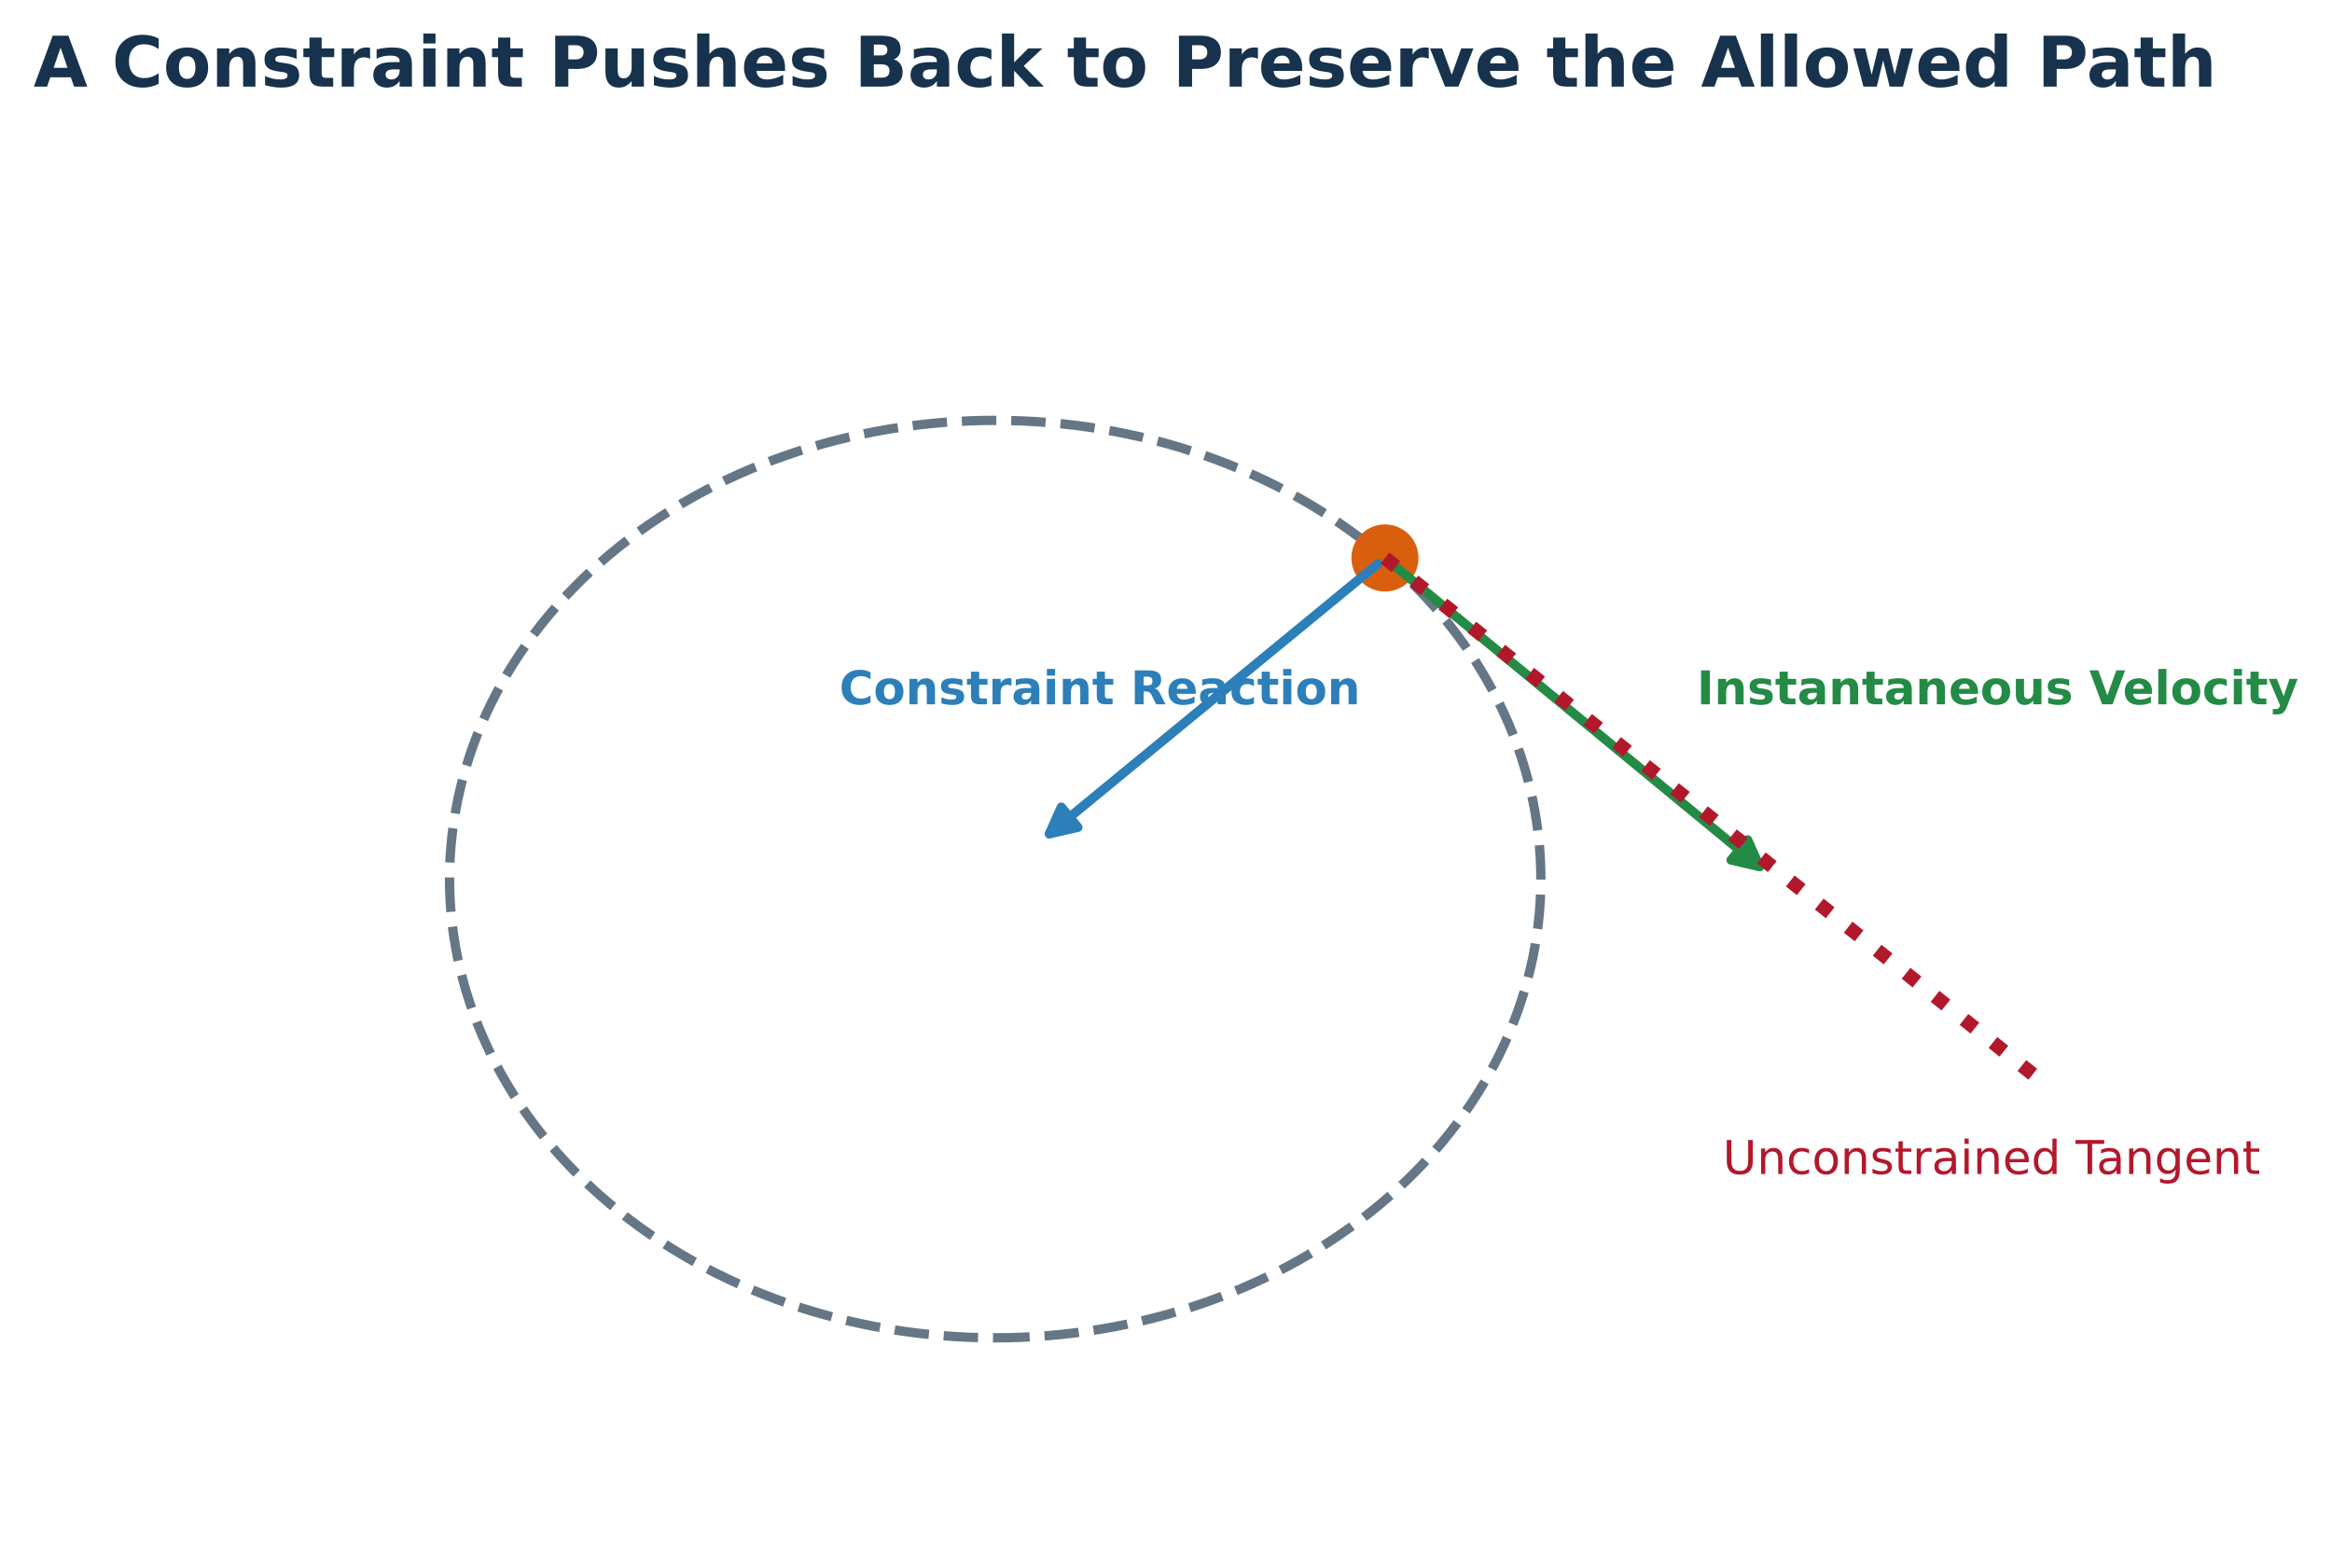
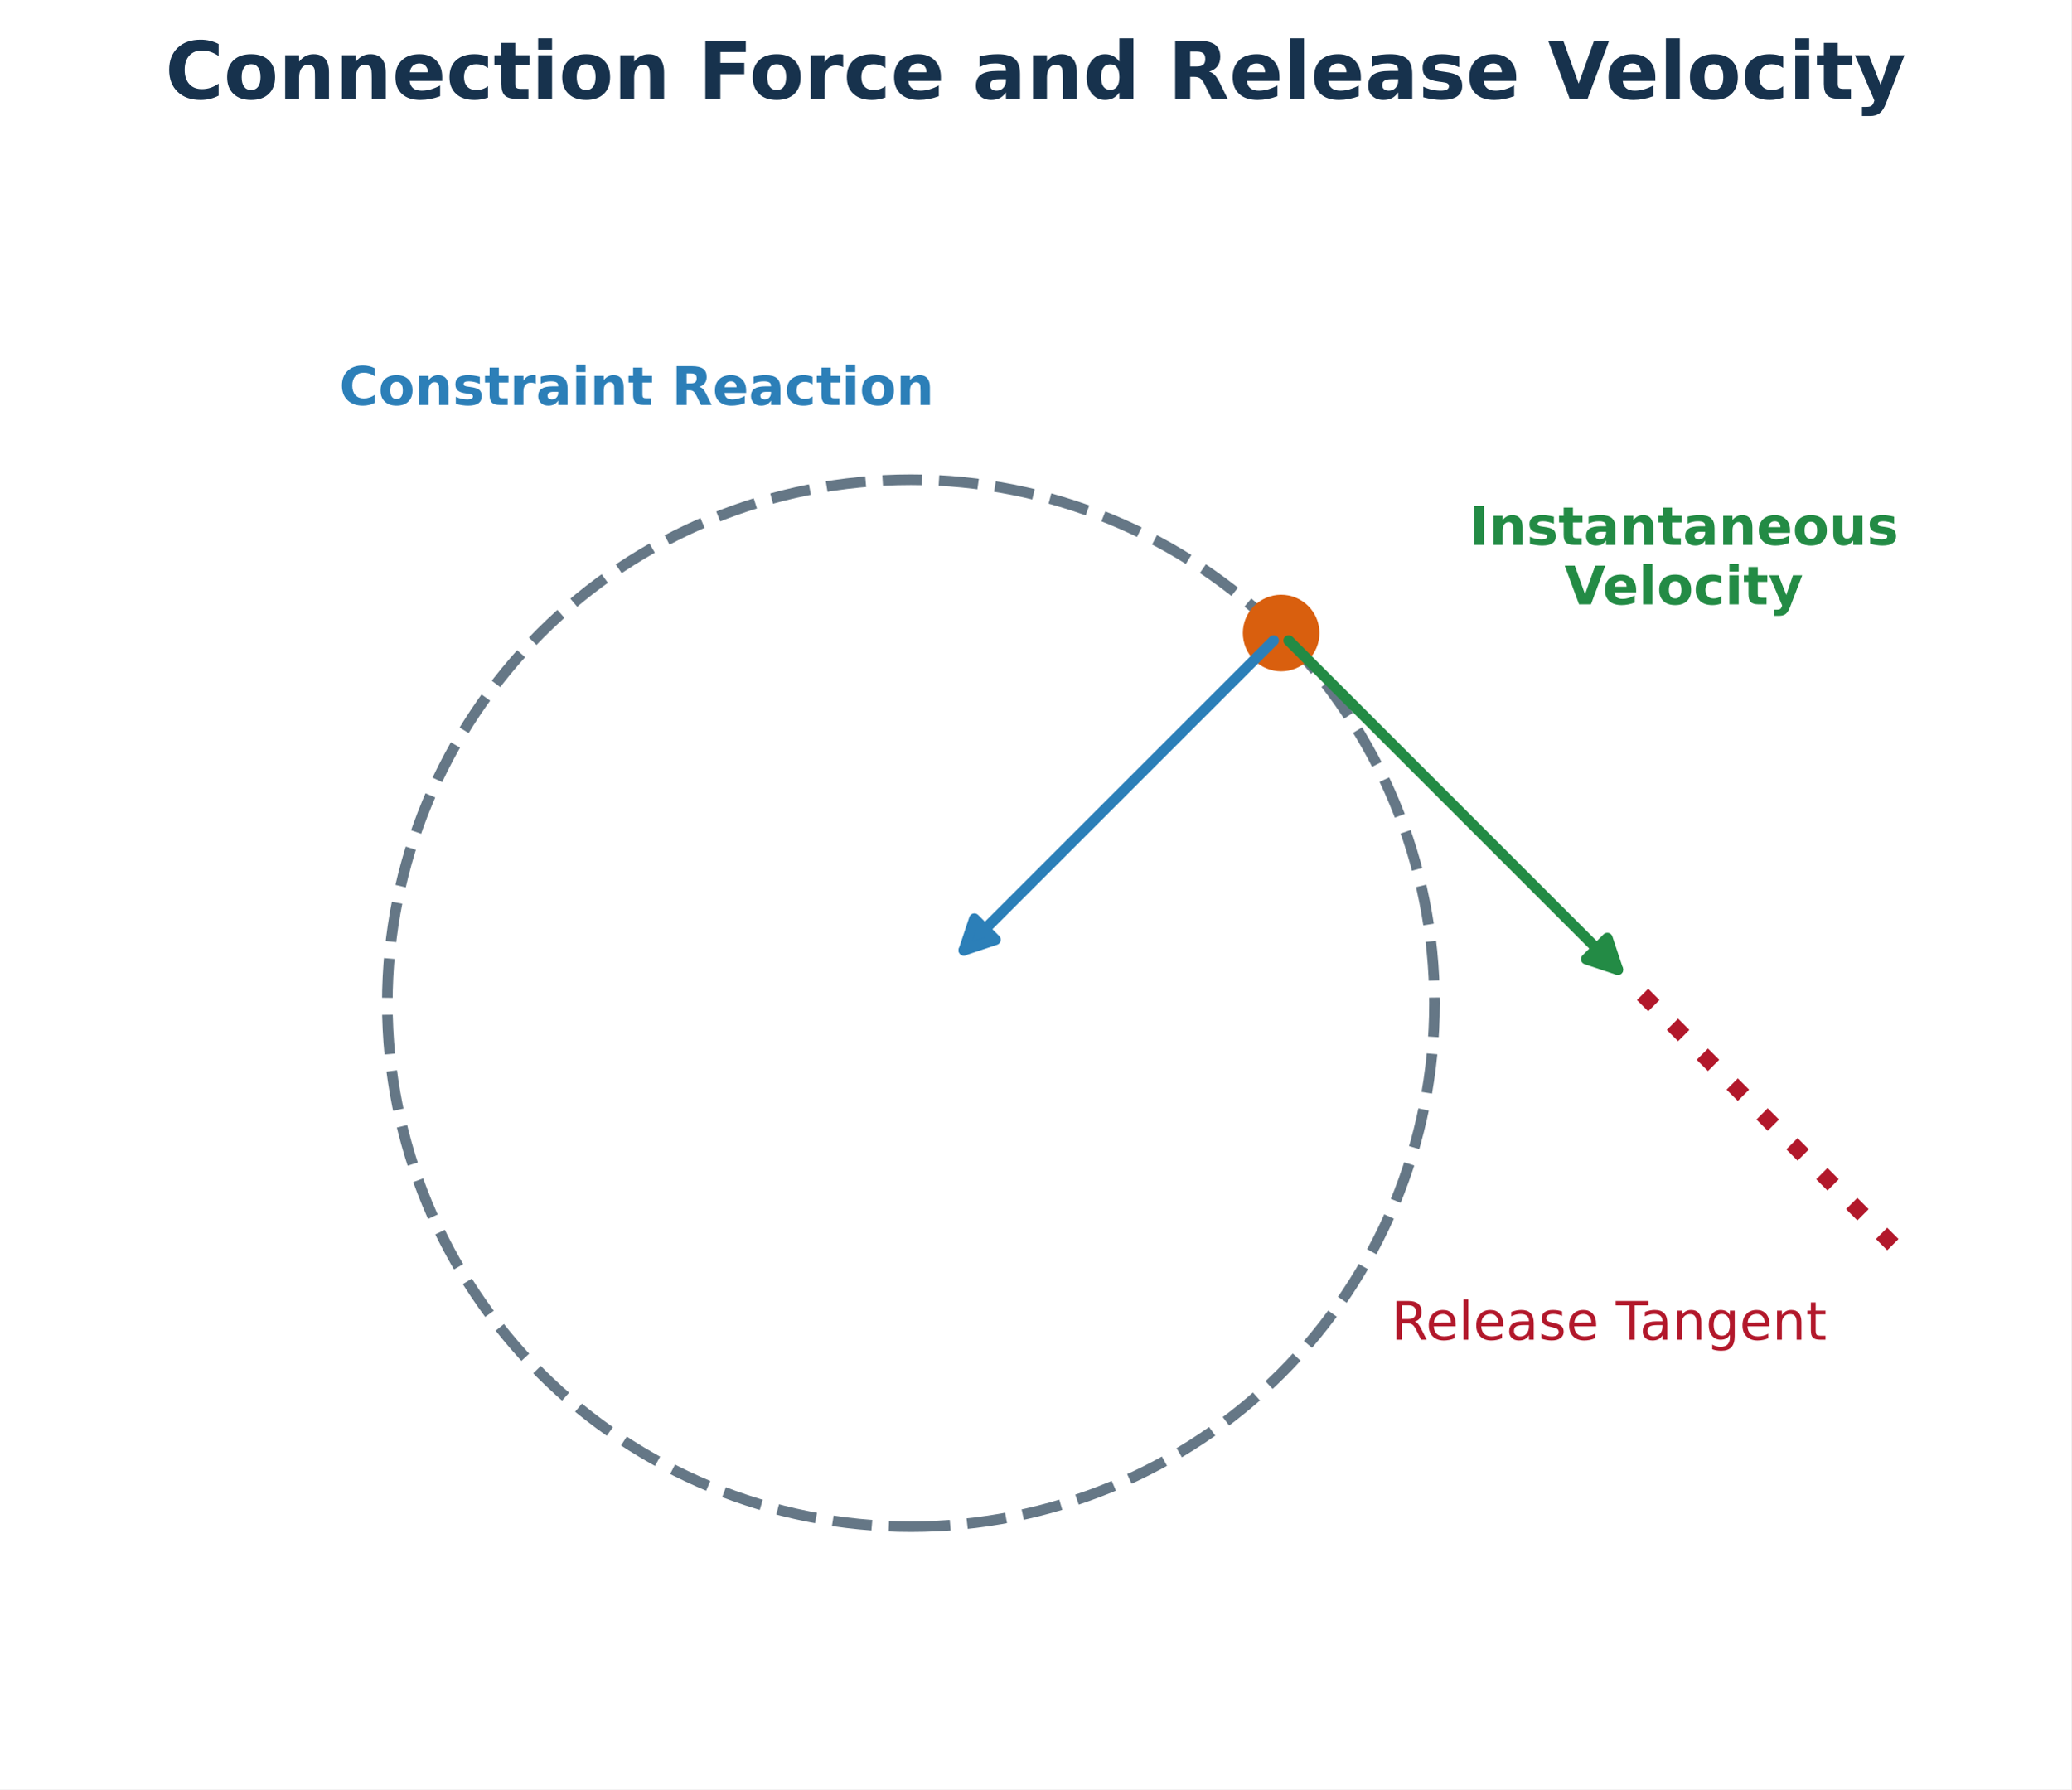
- <svg xmlns="http://www.w3.org/2000/svg" xmlns:xlink="http://www.w3.org/1999/xlink" width="500.792pt" height="336.718pt" viewBox="0 0 500.792 336.718" version="1.1">
+ <svg xmlns="http://www.w3.org/2000/svg" xmlns:xlink="http://www.w3.org/1999/xlink" width="389.686pt" height="336.718pt" viewBox="0 0 389.686 336.718" version="1.1">
  <defs>
    <style type="text/css">*{stroke-linejoin: round; stroke-linecap: butt}</style>
  </defs>
  <g id="figure_1">
    <g id="patch_1">
-       <path d="M 0 336.718 L 500.792 336.718 L 500.792 0 L 0 0 z " style="fill: #ffffff" />
+       <path d="M 0 336.718 L 389.686 336.718 L 389.686 0 L 0 0 z " style="fill: #ffffff" />
    </g>
    <g id="axes_1">
      <g id="patch_2">
-         <path d="M 213.718 287.298 C 244.795 287.298 274.603 276.918 296.577 258.444 C 318.552 239.971 330.898 214.911 330.898 188.785 C 330.898 162.659 318.552 137.6 296.577 119.126 C 274.603 100.653 244.795 90.273 213.718 90.273 C 182.642 90.273 152.834 100.653 130.86 119.126 C 108.885 137.6 96.538 162.659 96.538 188.785 C 96.538 214.911 108.885 239.971 130.86 258.444 C 152.834 276.918 182.642 287.298 213.718 287.298 L 213.718 287.298 z " clip-path="url(#pb80fe14957)" style="fill: none; stroke-dasharray: 7.4,3.2; stroke-dashoffset: 0; stroke: #657786; stroke-width: 2; stroke-linejoin: miter" />
+         <path d="M 171.388 287.298 C 197.514 287.298 222.573 276.918 241.047 258.444 C 259.52 239.971 269.9 214.911 269.9 188.785 C 269.9 162.659 259.52 137.6 241.047 119.126 C 222.573 100.653 197.514 90.273 171.388 90.273 C 145.262 90.273 120.203 100.653 101.729 119.126 C 83.255 137.6 72.875 162.659 72.875 188.785 C 72.875 214.911 83.255 239.971 101.729 258.444 C 120.203 276.918 145.262 287.298 171.388 287.298 L 171.388 287.298 z " clip-path="url(#pe7a2834e4f)" style="fill: none; stroke-dasharray: 7.4,3.2; stroke-dashoffset: 0; stroke: #657786; stroke-width: 2; stroke-linejoin: miter" />
      </g>
      <g id="PathCollection_1">
        <defs>
          <path id="m16a542d45e" d="M 0 6.708 C 1.779 6.708 3.485 6.001 4.743 4.743 C 6.001 3.485 6.708 1.779 6.708 0 C 6.708 -1.779 6.001 -3.485 4.743 -4.743 C 3.485 -6.001 1.779 -6.708 0 -6.708 C -1.779 -6.708 -3.485 -6.001 -4.743 -4.743 C -6.001 -3.485 -6.708 -1.779 -6.708 0 C -6.708 1.779 -6.001 3.485 -4.743 4.743 C -3.485 6.001 -1.779 6.708 0 6.708 z " style="stroke: #d95f0e" />
        </defs>
-         <g clip-path="url(#pb80fe14957)">
-           <use xlink:href="#m16a542d45e" x="297.418" y="119.827" style="fill: #d95f0e; stroke: #d95f0e" />
+         <g clip-path="url(#pe7a2834e4f)">
+           <use xlink:href="#m16a542d45e" x="241.047" y="119.126" style="fill: #d95f0e; stroke: #d95f0e" />
        </g>
      </g>
      <g id="patch_3">
-         <path d="M 295.871 121.098 Q 259.753 150.788 225.363 179.057 " clip-path="url(#pb80fe14957)" style="fill: none; stroke: #2c7fb8; stroke-width: 2; stroke-linecap: round" />
-         <path d="M 231.467 177.664 L 225.363 179.057 L 227.911 173.338 z " clip-path="url(#pb80fe14957)" style="fill: #2c7fb8; stroke: #2c7fb8; stroke-width: 2; stroke-linecap: round" />
+         <path d="M 239.633 120.54 Q 209.701 150.472 181.35 178.823 " clip-path="url(#pe7a2834e4f)" style="fill: none; stroke: #2c7fb8; stroke-width: 2; stroke-linecap: round" />
+         <path d="M 187.29 176.843 L 181.35 178.823 L 183.33 172.883 z " clip-path="url(#pe7a2834e4f)" style="fill: #2c7fb8; stroke: #2c7fb8; stroke-width: 2; stroke-linecap: round" />
      </g>
      <g id="patch_4">
-         <path d="M 298.964 121.1 Q 339.27 154.307 377.851 186.093 " clip-path="url(#pb80fe14957)" style="fill: none; stroke: #238b45; stroke-width: 2; stroke-linecap: round" />
-         <path d="M 375.309 180.371 L 377.851 186.093 L 371.748 184.693 z " clip-path="url(#pb80fe14957)" style="fill: #238b45; stroke: #238b45; stroke-width: 2; stroke-linecap: round" />
+         <path d="M 242.462 120.542 Q 274.219 152.299 304.395 182.474 " clip-path="url(#pe7a2834e4f)" style="fill: none; stroke: #238b45; stroke-width: 2; stroke-linecap: round" />
+         <path d="M 302.415 176.535 L 304.395 182.474 L 298.455 180.494 z " clip-path="url(#pe7a2834e4f)" style="fill: #238b45; stroke: #238b45; stroke-width: 2; stroke-linecap: round" />
      </g>
      <g id="line2d_1">
-         <path d="M 297.418 119.827 L 436.918 231.005 " clip-path="url(#pb80fe14957)" style="fill: none; stroke-dasharray: 3,4.95; stroke-dashoffset: 0; stroke: #b2182b; stroke-width: 3" />
+         <path d="M 309.047 187.127 L 357.145 235.225 " clip-path="url(#pe7a2834e4f)" style="fill: none; stroke-dasharray: 3,4.95; stroke-dashoffset: 0; stroke: #b2182b; stroke-width: 3" />
      </g>
      <g id="text_1">
-         <g style="fill: #2c7fb8" transform="translate(180.2384 151.2567) scale(0.1 -0.1)">
+         <g style="fill: #2c7fb8" transform="translate(63.83428 76.1995) scale(0.1 -0.1)">
          <defs>
            <path id="DejaVuSans-Bold-43" d="M 4288 256 Q 3956 84 3597 -3 Q 3238 -91 2847 -91 Q 1681 -91 1000 561 Q 319 1213 319 2328 Q 319 3447 1000 4098 Q 1681 4750 2847 4750 Q 3238 4750 3597 4662 Q 3956 4575 4288 4403 L 4288 3438 Q 3953 3666 3628 3772 Q 3303 3878 2944 3878 Q 2300 3878 1931 3465 Q 1563 3053 1563 2328 Q 1563 1606 1931 1193 Q 2300 781 2944 781 Q 3303 781 3628 887 Q 3953 994 4288 1222 L 4288 256 z " transform="scale(0.015625)" />
            <path id="DejaVuSans-Bold-6f" d="M 2203 2784 Q 1831 2784 1636 2517 Q 1441 2250 1441 1747 Q 1441 1244 1636 976 Q 1831 709 2203 709 Q 2569 709 2762 976 Q 2956 1244 2956 1747 Q 2956 2250 2762 2517 Q 2569 2784 2203 2784 z M 2203 3584 Q 3106 3584 3614 3096 Q 4122 2609 4122 1747 Q 4122 884 3614 396 Q 3106 -91 2203 -91 Q 1297 -91 786 396 Q 275 884 275 1747 Q 275 2609 786 3096 Q 1297 3584 2203 3584 z " transform="scale(0.015625)" />
            <path id="DejaVuSans-Bold-6e" d="M 4056 2131 L 4056 0 L 2931 0 L 2931 347 L 2931 1631 Q 2931 2084 2911 2256 Q 2891 2428 2841 2509 Q 2775 2619 2662 2680 Q 2550 2741 2406 2741 Q 2056 2741 1856 2470 Q 1656 2200 1656 1722 L 1656 0 L 538 0 L 538 3500 L 1656 3500 L 1656 2988 Q 1909 3294 2193 3439 Q 2478 3584 2822 3584 Q 3428 3584 3742 3212 Q 4056 2841 4056 2131 z " transform="scale(0.015625)" />
            <path id="DejaVuSans-Bold-73" d="M 3272 3391 L 3272 2541 Q 2913 2691 2578 2766 Q 2244 2841 1947 2841 Q 1628 2841 1473 2761 Q 1319 2681 1319 2516 Q 1319 2381 1436 2309 Q 1553 2238 1856 2203 L 2053 2175 Q 2913 2066 3209 1816 Q 3506 1566 3506 1031 Q 3506 472 3093 190 Q 2681 -91 1863 -91 Q 1516 -91 1145 -36 Q 775 19 384 128 L 384 978 Q 719 816 1070 734 Q 1422 653 1784 653 Q 2113 653 2278 743 Q 2444 834 2444 1013 Q 2444 1163 2330 1236 Q 2216 1309 1875 1350 L 1678 1375 Q 931 1469 631 1722 Q 331 1975 331 2491 Q 331 3047 712 3315 Q 1094 3584 1881 3584 Q 2191 3584 2531 3537 Q 2872 3491 3272 3391 z " transform="scale(0.015625)" />
            <path id="DejaVuSans-Bold-74" d="M 1759 4494 L 1759 3500 L 2913 3500 L 2913 2700 L 1759 2700 L 1759 1216 Q 1759 972 1856 886 Q 1953 800 2241 800 L 2816 800 L 2816 0 L 1856 0 Q 1194 0 917 276 Q 641 553 641 1216 L 641 2700 L 84 2700 L 84 3500 L 641 3500 L 641 4494 L 1759 4494 z " transform="scale(0.015625)" />
            <path id="DejaVuSans-Bold-72" d="M 3138 2547 Q 2991 2616 2845 2648 Q 2700 2681 2553 2681 Q 2122 2681 1889 2404 Q 1656 2128 1656 1613 L 1656 0 L 538 0 L 538 3500 L 1656 3500 L 1656 2925 Q 1872 3269 2151 3426 Q 2431 3584 2822 3584 Q 2878 3584 2943 3579 Q 3009 3575 3134 3559 L 3138 2547 z " transform="scale(0.015625)" />
            <path id="DejaVuSans-Bold-61" d="M 2106 1575 Q 1756 1575 1579 1456 Q 1403 1338 1403 1106 Q 1403 894 1545 773 Q 1688 653 1941 653 Q 2256 653 2472 879 Q 2688 1106 2688 1447 L 2688 1575 L 2106 1575 z M 3816 1997 L 3816 0 L 2688 0 L 2688 519 Q 2463 200 2181 54 Q 1900 -91 1497 -91 Q 953 -91 614 226 Q 275 544 275 1050 Q 275 1666 698 1953 Q 1122 2241 2028 2241 L 2688 2241 L 2688 2328 Q 2688 2594 2478 2717 Q 2269 2841 1825 2841 Q 1466 2841 1156 2769 Q 847 2697 581 2553 L 581 3406 Q 941 3494 1303 3539 Q 1666 3584 2028 3584 Q 2975 3584 3395 3211 Q 3816 2838 3816 1997 z " transform="scale(0.015625)" />
            <path id="DejaVuSans-Bold-69" d="M 538 3500 L 1656 3500 L 1656 0 L 538 0 L 538 3500 z M 538 4863 L 1656 4863 L 1656 3950 L 538 3950 L 538 4863 z " transform="scale(0.015625)" />
            <path id="DejaVuSans-Bold-20" transform="scale(0.015625)" />
            <path id="DejaVuSans-Bold-52" d="M 2297 2597 Q 2675 2597 2839 2737 Q 3003 2878 3003 3200 Q 3003 3519 2839 3656 Q 2675 3794 2297 3794 L 1791 3794 L 1791 2597 L 2297 2597 z M 1791 1766 L 1791 0 L 588 0 L 588 4666 L 2425 4666 Q 3347 4666 3776 4356 Q 4206 4047 4206 3378 Q 4206 2916 3982 2619 Q 3759 2322 3309 2181 Q 3556 2125 3751 1926 Q 3947 1728 4147 1325 L 4800 0 L 3519 0 L 2950 1159 Q 2778 1509 2601 1637 Q 2425 1766 2131 1766 L 1791 1766 z " transform="scale(0.015625)" />
            <path id="DejaVuSans-Bold-65" d="M 4031 1759 L 4031 1441 L 1416 1441 Q 1456 1047 1700 850 Q 1944 653 2381 653 Q 2734 653 3104 758 Q 3475 863 3866 1075 L 3866 213 Q 3469 63 3072 -14 Q 2675 -91 2278 -91 Q 1328 -91 801 392 Q 275 875 275 1747 Q 275 2603 792 3093 Q 1309 3584 2216 3584 Q 3041 3584 3536 3087 Q 4031 2591 4031 1759 z M 2881 2131 Q 2881 2450 2695 2645 Q 2509 2841 2209 2841 Q 1884 2841 1681 2658 Q 1478 2475 1428 2131 L 2881 2131 z " transform="scale(0.015625)" />
            <path id="DejaVuSans-Bold-63" d="M 3366 3391 L 3366 2478 Q 3138 2634 2908 2709 Q 2678 2784 2431 2784 Q 1963 2784 1702 2511 Q 1441 2238 1441 1747 Q 1441 1256 1702 982 Q 1963 709 2431 709 Q 2694 709 2930 787 Q 3166 866 3366 1019 L 3366 103 Q 3103 6 2833 -42 Q 2563 -91 2291 -91 Q 1344 -91 809 395 Q 275 881 275 1747 Q 275 2613 809 3098 Q 1344 3584 2291 3584 Q 2566 3584 2833 3536 Q 3100 3488 3366 3391 z " transform="scale(0.015625)" />
          </defs>
          <use xlink:href="#DejaVuSans-Bold-43" />
          <use xlink:href="#DejaVuSans-Bold-6f" transform="translate(73.38867 0)" />
          <use xlink:href="#DejaVuSans-Bold-6e" transform="translate(142.0898 0)" />
          <use xlink:href="#DejaVuSans-Bold-73" transform="translate(213.2812 0)" />
          <use xlink:href="#DejaVuSans-Bold-74" transform="translate(272.8027 0)" />
          <use xlink:href="#DejaVuSans-Bold-72" transform="translate(320.6055 0)" />
          <use xlink:href="#DejaVuSans-Bold-61" transform="translate(369.9219 0)" />
          <use xlink:href="#DejaVuSans-Bold-69" transform="translate(437.4023 0)" />
          <use xlink:href="#DejaVuSans-Bold-6e" transform="translate(471.6797 0)" />
          <use xlink:href="#DejaVuSans-Bold-74" transform="translate(542.8711 0)" />
          <use xlink:href="#DejaVuSans-Bold-20" transform="translate(590.6738 0)" />
          <use xlink:href="#DejaVuSans-Bold-52" transform="translate(625.4883 0)" />
          <use xlink:href="#DejaVuSans-Bold-65" transform="translate(702.4902 0)" />
          <use xlink:href="#DejaVuSans-Bold-61" transform="translate(770.3125 0)" />
          <use xlink:href="#DejaVuSans-Bold-63" transform="translate(837.793 0)" />
          <use xlink:href="#DejaVuSans-Bold-74" transform="translate(897.0703 0)" />
          <use xlink:href="#DejaVuSans-Bold-69" transform="translate(944.873 0)" />
          <use xlink:href="#DejaVuSans-Bold-6f" transform="translate(979.1504 0)" />
          <use xlink:href="#DejaVuSans-Bold-6e" transform="translate(1047.852 0)" />
        </g>
      </g>
      <g id="text_2">
-         <g style="fill: #238b45" transform="translate(364.3784 151.2567) scale(0.1 -0.1)">
+         <g style="fill: #238b45" transform="translate(276.4072 102.5303) scale(0.1 -0.1)">
          <defs>
            <path id="DejaVuSans-Bold-49" d="M 588 4666 L 1791 4666 L 1791 0 L 588 0 L 588 4666 z " transform="scale(0.015625)" />
            <path id="DejaVuSans-Bold-75" d="M 500 1363 L 500 3500 L 1625 3500 L 1625 3150 Q 1625 2866 1622 2436 Q 1619 2006 1619 1863 Q 1619 1441 1641 1255 Q 1663 1069 1716 984 Q 1784 875 1895 815 Q 2006 756 2150 756 Q 2500 756 2700 1025 Q 2900 1294 2900 1772 L 2900 3500 L 4019 3500 L 4019 0 L 2900 0 L 2900 506 Q 2647 200 2364 54 Q 2081 -91 1741 -91 Q 1134 -91 817 281 Q 500 653 500 1363 z " transform="scale(0.015625)" />
-             <path id="DejaVuSans-Bold-56" d="M 31 4666 L 1241 4666 L 2478 1222 L 3713 4666 L 4922 4666 L 3194 0 L 1759 0 L 31 4666 z " transform="scale(0.015625)" />
-             <path id="DejaVuSans-Bold-6c" d="M 538 4863 L 1656 4863 L 1656 0 L 538 0 L 538 4863 z " transform="scale(0.015625)" />
-             <path id="DejaVuSans-Bold-79" d="M 78 3500 L 1197 3500 L 2138 1125 L 2938 3500 L 4056 3500 L 2584 -331 Q 2363 -916 2067 -1148 Q 1772 -1381 1288 -1381 L 641 -1381 L 641 -647 L 991 -647 Q 1275 -647 1404 -556 Q 1534 -466 1606 -231 L 1638 -134 L 78 3500 z " transform="scale(0.015625)" />
          </defs>
          <use xlink:href="#DejaVuSans-Bold-49" />
          <use xlink:href="#DejaVuSans-Bold-6e" transform="translate(37.20703 0)" />
          <use xlink:href="#DejaVuSans-Bold-73" transform="translate(108.3984 0)" />
          <use xlink:href="#DejaVuSans-Bold-74" transform="translate(167.9199 0)" />
          <use xlink:href="#DejaVuSans-Bold-61" transform="translate(215.7227 0)" />
          <use xlink:href="#DejaVuSans-Bold-6e" transform="translate(283.2031 0)" />
          <use xlink:href="#DejaVuSans-Bold-74" transform="translate(354.3945 0)" />
          <use xlink:href="#DejaVuSans-Bold-61" transform="translate(402.1973 0)" />
          <use xlink:href="#DejaVuSans-Bold-6e" transform="translate(469.6777 0)" />
          <use xlink:href="#DejaVuSans-Bold-65" transform="translate(540.8691 0)" />
          <use xlink:href="#DejaVuSans-Bold-6f" transform="translate(608.6914 0)" />
          <use xlink:href="#DejaVuSans-Bold-75" transform="translate(677.3926 0)" />
          <use xlink:href="#DejaVuSans-Bold-73" transform="translate(748.584 0)" />
-           <use xlink:href="#DejaVuSans-Bold-20" transform="translate(808.1055 0)" />
-           <use xlink:href="#DejaVuSans-Bold-56" transform="translate(842.9199 0)" />
-           <use xlink:href="#DejaVuSans-Bold-65" transform="translate(914.8125 0)" />
-           <use xlink:href="#DejaVuSans-Bold-6c" transform="translate(982.6348 0)" />
-           <use xlink:href="#DejaVuSans-Bold-6f" transform="translate(1016.912 0)" />
-           <use xlink:href="#DejaVuSans-Bold-63" transform="translate(1085.613 0)" />
-           <use xlink:href="#DejaVuSans-Bold-69" transform="translate(1144.891 0)" />
-           <use xlink:href="#DejaVuSans-Bold-74" transform="translate(1179.168 0)" />
-           <use xlink:href="#DejaVuSans-Bold-79" transform="translate(1226.971 0)" />
+         </g>
+         <g style="fill: #238b45" transform="translate(294.3486 113.7281) scale(0.1 -0.1)">
+           <defs>
+             <path id="DejaVuSans-Bold-56" d="M 31 4666 L 1241 4666 L 2478 1222 L 3713 4666 L 4922 4666 L 3194 0 L 1759 0 L 31 4666 z " transform="scale(0.015625)" />
+             <path id="DejaVuSans-Bold-6c" d="M 538 4863 L 1656 4863 L 1656 0 L 538 0 L 538 4863 z " transform="scale(0.015625)" />
+             <path id="DejaVuSans-Bold-79" d="M 78 3500 L 1197 3500 L 2138 1125 L 2938 3500 L 4056 3500 L 2584 -331 Q 2363 -916 2067 -1148 Q 1772 -1381 1288 -1381 L 641 -1381 L 641 -647 L 991 -647 Q 1275 -647 1404 -556 Q 1534 -466 1606 -231 L 1638 -134 L 78 3500 z " transform="scale(0.015625)" />
+           </defs>
+           <use xlink:href="#DejaVuSans-Bold-56" />
+           <use xlink:href="#DejaVuSans-Bold-65" transform="translate(71.89258 0)" />
+           <use xlink:href="#DejaVuSans-Bold-6c" transform="translate(139.7148 0)" />
+           <use xlink:href="#DejaVuSans-Bold-6f" transform="translate(173.9922 0)" />
+           <use xlink:href="#DejaVuSans-Bold-63" transform="translate(242.6934 0)" />
+           <use xlink:href="#DejaVuSans-Bold-69" transform="translate(301.9707 0)" />
+           <use xlink:href="#DejaVuSans-Bold-74" transform="translate(336.248 0)" />
+           <use xlink:href="#DejaVuSans-Bold-79" transform="translate(384.0508 0)" />
        </g>
      </g>
      <g id="text_3">
-         <g style="fill: #b2182b" transform="translate(369.9584 252.1149) scale(0.1 -0.1)">
+         <g style="fill: #b2182b" transform="translate(261.7707 252.1149) scale(0.1 -0.1)">
          <defs>
-             <path id="DejaVuSans-55" d="M 556 4666 L 1191 4666 L 1191 1831 Q 1191 1081 1462 751 Q 1734 422 2344 422 Q 2950 422 3222 751 Q 3494 1081 3494 1831 L 3494 4666 L 4128 4666 L 4128 1753 Q 4128 841 3676 375 Q 3225 -91 2344 -91 Q 1459 -91 1007 375 Q 556 841 556 1753 L 556 4666 z " transform="scale(0.015625)" />
-             <path id="DejaVuSans-6e" d="M 3513 2113 L 3513 0 L 2938 0 L 2938 2094 Q 2938 2591 2744 2837 Q 2550 3084 2163 3084 Q 1697 3084 1428 2787 Q 1159 2491 1159 1978 L 1159 0 L 581 0 L 581 3500 L 1159 3500 L 1159 2956 Q 1366 3272 1645 3428 Q 1925 3584 2291 3584 Q 2894 3584 3203 3211 Q 3513 2838 3513 2113 z " transform="scale(0.015625)" />
-             <path id="DejaVuSans-63" d="M 3122 3366 L 3122 2828 Q 2878 2963 2633 3030 Q 2388 3097 2138 3097 Q 1578 3097 1268 2742 Q 959 2388 959 1747 Q 959 1106 1268 751 Q 1578 397 2138 397 Q 2388 397 2633 464 Q 2878 531 3122 666 L 3122 134 Q 2881 22 2623 -34 Q 2366 -91 2075 -91 Q 1284 -91 818 406 Q 353 903 353 1747 Q 353 2603 823 3093 Q 1294 3584 2113 3584 Q 2378 3584 2631 3529 Q 2884 3475 3122 3366 z " transform="scale(0.015625)" />
-             <path id="DejaVuSans-6f" d="M 1959 3097 Q 1497 3097 1228 2736 Q 959 2375 959 1747 Q 959 1119 1226 758 Q 1494 397 1959 397 Q 2419 397 2687 759 Q 2956 1122 2956 1747 Q 2956 2369 2687 2733 Q 2419 3097 1959 3097 z M 1959 3584 Q 2709 3584 3137 3096 Q 3566 2609 3566 1747 Q 3566 888 3137 398 Q 2709 -91 1959 -91 Q 1206 -91 779 398 Q 353 888 353 1747 Q 353 2609 779 3096 Q 1206 3584 1959 3584 z " transform="scale(0.015625)" />
+             <path id="DejaVuSans-52" d="M 2841 2188 Q 3044 2119 3236 1894 Q 3428 1669 3622 1275 L 4263 0 L 3584 0 L 2988 1197 Q 2756 1666 2539 1819 Q 2322 1972 1947 1972 L 1259 1972 L 1259 0 L 628 0 L 628 4666 L 2053 4666 Q 2853 4666 3247 4331 Q 3641 3997 3641 3322 Q 3641 2881 3436 2590 Q 3231 2300 2841 2188 z M 1259 4147 L 1259 2491 L 2053 2491 Q 2509 2491 2742 2702 Q 2975 2913 2975 3322 Q 2975 3731 2742 3939 Q 2509 4147 2053 4147 L 1259 4147 z " transform="scale(0.015625)" />
+             <path id="DejaVuSans-65" d="M 3597 1894 L 3597 1613 L 953 1613 Q 991 1019 1311 708 Q 1631 397 2203 397 Q 2534 397 2845 478 Q 3156 559 3463 722 L 3463 178 Q 3153 47 2828 -22 Q 2503 -91 2169 -91 Q 1331 -91 842 396 Q 353 884 353 1716 Q 353 2575 817 3079 Q 1281 3584 2069 3584 Q 2775 3584 3186 3129 Q 3597 2675 3597 1894 z M 3022 2063 Q 3016 2534 2758 2815 Q 2500 3097 2075 3097 Q 1594 3097 1305 2825 Q 1016 2553 972 2059 L 3022 2063 z " transform="scale(0.015625)" />
+             <path id="DejaVuSans-6c" d="M 603 4863 L 1178 4863 L 1178 0 L 603 0 L 603 4863 z " transform="scale(0.015625)" />
+             <path id="DejaVuSans-61" d="M 2194 1759 Q 1497 1759 1228 1600 Q 959 1441 959 1056 Q 959 750 1161 570 Q 1363 391 1709 391 Q 2188 391 2477 730 Q 2766 1069 2766 1631 L 2766 1759 L 2194 1759 z M 3341 1997 L 3341 0 L 2766 0 L 2766 531 Q 2569 213 2275 61 Q 1981 -91 1556 -91 Q 1019 -91 701 211 Q 384 513 384 1019 Q 384 1609 779 1909 Q 1175 2209 1959 2209 L 2766 2209 L 2766 2266 Q 2766 2663 2505 2880 Q 2244 3097 1772 3097 Q 1472 3097 1187 3025 Q 903 2953 641 2809 L 641 3341 Q 956 3463 1253 3523 Q 1550 3584 1831 3584 Q 2591 3584 2966 3190 Q 3341 2797 3341 1997 z " transform="scale(0.015625)" />
            <path id="DejaVuSans-73" d="M 2834 3397 L 2834 2853 Q 2591 2978 2328 3040 Q 2066 3103 1784 3103 Q 1356 3103 1142 2972 Q 928 2841 928 2578 Q 928 2378 1081 2264 Q 1234 2150 1697 2047 L 1894 2003 Q 2506 1872 2764 1633 Q 3022 1394 3022 966 Q 3022 478 2636 193 Q 2250 -91 1575 -91 Q 1294 -91 989 -36 Q 684 19 347 128 L 347 722 Q 666 556 975 473 Q 1284 391 1588 391 Q 1994 391 2212 530 Q 2431 669 2431 922 Q 2431 1156 2273 1281 Q 2116 1406 1581 1522 L 1381 1569 Q 847 1681 609 1914 Q 372 2147 372 2553 Q 372 3047 722 3315 Q 1072 3584 1716 3584 Q 2034 3584 2315 3537 Q 2597 3491 2834 3397 z " transform="scale(0.015625)" />
-             <path id="DejaVuSans-74" d="M 1172 4494 L 1172 3500 L 2356 3500 L 2356 3053 L 1172 3053 L 1172 1153 Q 1172 725 1289 603 Q 1406 481 1766 481 L 2356 481 L 2356 0 L 1766 0 Q 1100 0 847 248 Q 594 497 594 1153 L 594 3053 L 172 3053 L 172 3500 L 594 3500 L 594 4494 L 1172 4494 z " transform="scale(0.015625)" />
-             <path id="DejaVuSans-72" d="M 2631 2963 Q 2534 3019 2420 3045 Q 2306 3072 2169 3072 Q 1681 3072 1420 2755 Q 1159 2438 1159 1844 L 1159 0 L 581 0 L 581 3500 L 1159 3500 L 1159 2956 Q 1341 3275 1631 3429 Q 1922 3584 2338 3584 Q 2397 3584 2469 3576 Q 2541 3569 2628 3553 L 2631 2963 z " transform="scale(0.015625)" />
-             <path id="DejaVuSans-61" d="M 2194 1759 Q 1497 1759 1228 1600 Q 959 1441 959 1056 Q 959 750 1161 570 Q 1363 391 1709 391 Q 2188 391 2477 730 Q 2766 1069 2766 1631 L 2766 1759 L 2194 1759 z M 3341 1997 L 3341 0 L 2766 0 L 2766 531 Q 2569 213 2275 61 Q 1981 -91 1556 -91 Q 1019 -91 701 211 Q 384 513 384 1019 Q 384 1609 779 1909 Q 1175 2209 1959 2209 L 2766 2209 L 2766 2266 Q 2766 2663 2505 2880 Q 2244 3097 1772 3097 Q 1472 3097 1187 3025 Q 903 2953 641 2809 L 641 3341 Q 956 3463 1253 3523 Q 1550 3584 1831 3584 Q 2591 3584 2966 3190 Q 3341 2797 3341 1997 z " transform="scale(0.015625)" />
-             <path id="DejaVuSans-69" d="M 603 3500 L 1178 3500 L 1178 0 L 603 0 L 603 3500 z M 603 4863 L 1178 4863 L 1178 4134 L 603 4134 L 603 4863 z " transform="scale(0.015625)" />
-             <path id="DejaVuSans-65" d="M 3597 1894 L 3597 1613 L 953 1613 Q 991 1019 1311 708 Q 1631 397 2203 397 Q 2534 397 2845 478 Q 3156 559 3463 722 L 3463 178 Q 3153 47 2828 -22 Q 2503 -91 2169 -91 Q 1331 -91 842 396 Q 353 884 353 1716 Q 353 2575 817 3079 Q 1281 3584 2069 3584 Q 2775 3584 3186 3129 Q 3597 2675 3597 1894 z M 3022 2063 Q 3016 2534 2758 2815 Q 2500 3097 2075 3097 Q 1594 3097 1305 2825 Q 1016 2553 972 2059 L 3022 2063 z " transform="scale(0.015625)" />
-             <path id="DejaVuSans-64" d="M 2906 2969 L 2906 4863 L 3481 4863 L 3481 0 L 2906 0 L 2906 525 Q 2725 213 2448 61 Q 2172 -91 1784 -91 Q 1150 -91 751 415 Q 353 922 353 1747 Q 353 2572 751 3078 Q 1150 3584 1784 3584 Q 2172 3584 2448 3432 Q 2725 3281 2906 2969 z M 947 1747 Q 947 1113 1208 752 Q 1469 391 1925 391 Q 2381 391 2643 752 Q 2906 1113 2906 1747 Q 2906 2381 2643 2742 Q 2381 3103 1925 3103 Q 1469 3103 1208 2742 Q 947 2381 947 1747 z " transform="scale(0.015625)" />
            <path id="DejaVuSans-20" transform="scale(0.015625)" />
            <path id="DejaVuSans-54" d="M -19 4666 L 3928 4666 L 3928 4134 L 2272 4134 L 2272 0 L 1638 0 L 1638 4134 L -19 4134 L -19 4666 z " transform="scale(0.015625)" />
+             <path id="DejaVuSans-6e" d="M 3513 2113 L 3513 0 L 2938 0 L 2938 2094 Q 2938 2591 2744 2837 Q 2550 3084 2163 3084 Q 1697 3084 1428 2787 Q 1159 2491 1159 1978 L 1159 0 L 581 0 L 581 3500 L 1159 3500 L 1159 2956 Q 1366 3272 1645 3428 Q 1925 3584 2291 3584 Q 2894 3584 3203 3211 Q 3513 2838 3513 2113 z " transform="scale(0.015625)" />
            <path id="DejaVuSans-67" d="M 2906 1791 Q 2906 2416 2648 2759 Q 2391 3103 1925 3103 Q 1463 3103 1205 2759 Q 947 2416 947 1791 Q 947 1169 1205 825 Q 1463 481 1925 481 Q 2391 481 2648 825 Q 2906 1169 2906 1791 z M 3481 434 Q 3481 -459 3084 -895 Q 2688 -1331 1869 -1331 Q 1566 -1331 1297 -1286 Q 1028 -1241 775 -1147 L 775 -588 Q 1028 -725 1275 -790 Q 1522 -856 1778 -856 Q 2344 -856 2625 -561 Q 2906 -266 2906 331 L 2906 616 Q 2728 306 2450 153 Q 2172 0 1784 0 Q 1141 0 747 490 Q 353 981 353 1791 Q 353 2603 747 3093 Q 1141 3584 1784 3584 Q 2172 3584 2450 3431 Q 2728 3278 2906 2969 L 2906 3500 L 3481 3500 L 3481 434 z " transform="scale(0.015625)" />
+             <path id="DejaVuSans-74" d="M 1172 4494 L 1172 3500 L 2356 3500 L 2356 3053 L 1172 3053 L 1172 1153 Q 1172 725 1289 603 Q 1406 481 1766 481 L 2356 481 L 2356 0 L 1766 0 Q 1100 0 847 248 Q 594 497 594 1153 L 594 3053 L 172 3053 L 172 3500 L 594 3500 L 594 4494 L 1172 4494 z " transform="scale(0.015625)" />
          </defs>
-           <use xlink:href="#DejaVuSans-55" />
-           <use xlink:href="#DejaVuSans-6e" transform="translate(73.19336 0)" />
-           <use xlink:href="#DejaVuSans-63" transform="translate(136.5723 0)" />
-           <use xlink:href="#DejaVuSans-6f" transform="translate(191.5527 0)" />
-           <use xlink:href="#DejaVuSans-6e" transform="translate(252.7344 0)" />
-           <use xlink:href="#DejaVuSans-73" transform="translate(316.1133 0)" />
-           <use xlink:href="#DejaVuSans-74" transform="translate(368.2129 0)" />
-           <use xlink:href="#DejaVuSans-72" transform="translate(407.4219 0)" />
-           <use xlink:href="#DejaVuSans-61" transform="translate(448.5352 0)" />
-           <use xlink:href="#DejaVuSans-69" transform="translate(509.8145 0)" />
-           <use xlink:href="#DejaVuSans-6e" transform="translate(537.5977 0)" />
-           <use xlink:href="#DejaVuSans-65" transform="translate(600.9766 0)" />
-           <use xlink:href="#DejaVuSans-64" transform="translate(662.5 0)" />
-           <use xlink:href="#DejaVuSans-20" transform="translate(725.9766 0)" />
-           <use xlink:href="#DejaVuSans-54" transform="translate(757.7637 0)" />
-           <use xlink:href="#DejaVuSans-61" transform="translate(802.3477 0)" />
-           <use xlink:href="#DejaVuSans-6e" transform="translate(863.627 0)" />
-           <use xlink:href="#DejaVuSans-67" transform="translate(927.0059 0)" />
-           <use xlink:href="#DejaVuSans-65" transform="translate(990.4824 0)" />
-           <use xlink:href="#DejaVuSans-6e" transform="translate(1052.006 0)" />
-           <use xlink:href="#DejaVuSans-74" transform="translate(1115.385 0)" />
+           <use xlink:href="#DejaVuSans-52" />
+           <use xlink:href="#DejaVuSans-65" transform="translate(64.98242 0)" />
+           <use xlink:href="#DejaVuSans-6c" transform="translate(126.5059 0)" />
+           <use xlink:href="#DejaVuSans-65" transform="translate(154.2891 0)" />
+           <use xlink:href="#DejaVuSans-61" transform="translate(215.8125 0)" />
+           <use xlink:href="#DejaVuSans-73" transform="translate(277.0918 0)" />
+           <use xlink:href="#DejaVuSans-65" transform="translate(329.1914 0)" />
+           <use xlink:href="#DejaVuSans-20" transform="translate(390.7148 0)" />
+           <use xlink:href="#DejaVuSans-54" transform="translate(422.502 0)" />
+           <use xlink:href="#DejaVuSans-61" transform="translate(467.0859 0)" />
+           <use xlink:href="#DejaVuSans-6e" transform="translate(528.3652 0)" />
+           <use xlink:href="#DejaVuSans-67" transform="translate(591.7441 0)" />
+           <use xlink:href="#DejaVuSans-65" transform="translate(655.2207 0)" />
+           <use xlink:href="#DejaVuSans-6e" transform="translate(716.7441 0)" />
+           <use xlink:href="#DejaVuSans-74" transform="translate(780.123 0)" />
        </g>
      </g>
      <g id="text_4">
-         <g style="fill: #17324d" transform="translate(7.2 18.59766) scale(0.15 -0.15)">
+         <g style="fill: #17324d" transform="translate(31.08058 18.59766) scale(0.15 -0.15)">
          <defs>
-             <path id="DejaVuSans-Bold-41" d="M 3419 850 L 1538 850 L 1241 0 L 31 0 L 1759 4666 L 3194 4666 L 4922 0 L 3713 0 L 3419 850 z M 1838 1716 L 3116 1716 L 2478 3572 L 1838 1716 z " transform="scale(0.015625)" />
-             <path id="DejaVuSans-Bold-50" d="M 588 4666 L 2584 4666 Q 3475 4666 3951 4270 Q 4428 3875 4428 3144 Q 4428 2409 3951 2014 Q 3475 1619 2584 1619 L 1791 1619 L 1791 0 L 588 0 L 588 4666 z M 1791 3794 L 1791 2491 L 2456 2491 Q 2806 2491 2997 2661 Q 3188 2831 3188 3144 Q 3188 3456 2997 3625 Q 2806 3794 2456 3794 L 1791 3794 z " transform="scale(0.015625)" />
-             <path id="DejaVuSans-Bold-68" d="M 4056 2131 L 4056 0 L 2931 0 L 2931 347 L 2931 1625 Q 2931 2084 2911 2256 Q 2891 2428 2841 2509 Q 2775 2619 2662 2680 Q 2550 2741 2406 2741 Q 2056 2741 1856 2470 Q 1656 2200 1656 1722 L 1656 0 L 538 0 L 538 4863 L 1656 4863 L 1656 2988 Q 1909 3294 2193 3439 Q 2478 3584 2822 3584 Q 3428 3584 3742 3212 Q 4056 2841 4056 2131 z " transform="scale(0.015625)" />
-             <path id="DejaVuSans-Bold-42" d="M 2456 2859 Q 2741 2859 2887 2984 Q 3034 3109 3034 3353 Q 3034 3594 2887 3720 Q 2741 3847 2456 3847 L 1791 3847 L 1791 2859 L 2456 2859 z M 2497 819 Q 2859 819 3042 972 Q 3225 1125 3225 1434 Q 3225 1738 3044 1889 Q 2863 2041 2497 2041 L 1791 2041 L 1791 819 L 2497 819 z M 3616 2497 Q 4003 2384 4215 2081 Q 4428 1778 4428 1338 Q 4428 663 3972 331 Q 3516 0 2584 0 L 588 0 L 588 4666 L 2394 4666 Q 3366 4666 3802 4372 Q 4238 4078 4238 3431 Q 4238 3091 4078 2852 Q 3919 2613 3616 2497 z " transform="scale(0.015625)" />
-             <path id="DejaVuSans-Bold-6b" d="M 538 4863 L 1656 4863 L 1656 2216 L 2944 3500 L 4244 3500 L 2534 1894 L 4378 0 L 3022 0 L 1656 1459 L 1656 0 L 538 0 L 538 4863 z " transform="scale(0.015625)" />
-             <path id="DejaVuSans-Bold-76" d="M 97 3500 L 1216 3500 L 2088 1081 L 2956 3500 L 4078 3500 L 2700 0 L 1472 0 L 97 3500 z " transform="scale(0.015625)" />
-             <path id="DejaVuSans-Bold-77" d="M 225 3500 L 1313 3500 L 1900 1088 L 2491 3500 L 3425 3500 L 4013 1113 L 4603 3500 L 5691 3500 L 4769 0 L 3547 0 L 2956 2406 L 2369 0 L 1147 0 L 225 3500 z " transform="scale(0.015625)" />
+             <path id="DejaVuSans-Bold-46" d="M 588 4666 L 3834 4666 L 3834 3756 L 1791 3756 L 1791 2888 L 3713 2888 L 3713 1978 L 1791 1978 L 1791 0 L 588 0 L 588 4666 z " transform="scale(0.015625)" />
            <path id="DejaVuSans-Bold-64" d="M 2919 2988 L 2919 4863 L 4044 4863 L 4044 0 L 2919 0 L 2919 506 Q 2688 197 2409 53 Q 2131 -91 1766 -91 Q 1119 -91 703 423 Q 288 938 288 1747 Q 288 2556 703 3070 Q 1119 3584 1766 3584 Q 2128 3584 2408 3439 Q 2688 3294 2919 2988 z M 2181 722 Q 2541 722 2730 984 Q 2919 1247 2919 1747 Q 2919 2247 2730 2509 Q 2541 2772 2181 2772 Q 1825 2772 1636 2509 Q 1447 2247 1447 1747 Q 1447 1247 1636 984 Q 1825 722 2181 722 z " transform="scale(0.015625)" />
          </defs>
-           <use xlink:href="#DejaVuSans-Bold-41" />
-           <use xlink:href="#DejaVuSans-Bold-20" transform="translate(77.39258 0)" />
-           <use xlink:href="#DejaVuSans-Bold-43" transform="translate(112.207 0)" />
-           <use xlink:href="#DejaVuSans-Bold-6f" transform="translate(185.5957 0)" />
-           <use xlink:href="#DejaVuSans-Bold-6e" transform="translate(254.2969 0)" />
-           <use xlink:href="#DejaVuSans-Bold-73" transform="translate(325.4883 0)" />
-           <use xlink:href="#DejaVuSans-Bold-74" transform="translate(385.0098 0)" />
-           <use xlink:href="#DejaVuSans-Bold-72" transform="translate(432.8125 0)" />
-           <use xlink:href="#DejaVuSans-Bold-61" transform="translate(482.1289 0)" />
-           <use xlink:href="#DejaVuSans-Bold-69" transform="translate(549.6094 0)" />
-           <use xlink:href="#DejaVuSans-Bold-6e" transform="translate(583.8867 0)" />
-           <use xlink:href="#DejaVuSans-Bold-74" transform="translate(655.0781 0)" />
-           <use xlink:href="#DejaVuSans-Bold-20" transform="translate(702.8809 0)" />
-           <use xlink:href="#DejaVuSans-Bold-50" transform="translate(737.6953 0)" />
-           <use xlink:href="#DejaVuSans-Bold-75" transform="translate(810.9863 0)" />
-           <use xlink:href="#DejaVuSans-Bold-73" transform="translate(882.1777 0)" />
-           <use xlink:href="#DejaVuSans-Bold-68" transform="translate(941.6992 0)" />
-           <use xlink:href="#DejaVuSans-Bold-65" transform="translate(1012.891 0)" />
-           <use xlink:href="#DejaVuSans-Bold-73" transform="translate(1080.713 0)" />
-           <use xlink:href="#DejaVuSans-Bold-20" transform="translate(1140.234 0)" />
-           <use xlink:href="#DejaVuSans-Bold-42" transform="translate(1175.049 0)" />
-           <use xlink:href="#DejaVuSans-Bold-61" transform="translate(1251.27 0)" />
-           <use xlink:href="#DejaVuSans-Bold-63" transform="translate(1318.75 0)" />
-           <use xlink:href="#DejaVuSans-Bold-6b" transform="translate(1378.027 0)" />
-           <use xlink:href="#DejaVuSans-Bold-20" transform="translate(1444.531 0)" />
-           <use xlink:href="#DejaVuSans-Bold-74" transform="translate(1479.346 0)" />
-           <use xlink:href="#DejaVuSans-Bold-6f" transform="translate(1527.148 0)" />
-           <use xlink:href="#DejaVuSans-Bold-20" transform="translate(1595.85 0)" />
-           <use xlink:href="#DejaVuSans-Bold-50" transform="translate(1630.664 0)" />
-           <use xlink:href="#DejaVuSans-Bold-72" transform="translate(1703.955 0)" />
-           <use xlink:href="#DejaVuSans-Bold-65" transform="translate(1753.271 0)" />
-           <use xlink:href="#DejaVuSans-Bold-73" transform="translate(1821.094 0)" />
-           <use xlink:href="#DejaVuSans-Bold-65" transform="translate(1880.615 0)" />
-           <use xlink:href="#DejaVuSans-Bold-72" transform="translate(1948.438 0)" />
-           <use xlink:href="#DejaVuSans-Bold-76" transform="translate(1997.754 0)" />
-           <use xlink:href="#DejaVuSans-Bold-65" transform="translate(2062.939 0)" />
-           <use xlink:href="#DejaVuSans-Bold-20" transform="translate(2130.762 0)" />
-           <use xlink:href="#DejaVuSans-Bold-74" transform="translate(2165.576 0)" />
-           <use xlink:href="#DejaVuSans-Bold-68" transform="translate(2213.379 0)" />
-           <use xlink:href="#DejaVuSans-Bold-65" transform="translate(2284.57 0)" />
-           <use xlink:href="#DejaVuSans-Bold-20" transform="translate(2352.393 0)" />
-           <use xlink:href="#DejaVuSans-Bold-41" transform="translate(2387.207 0)" />
-           <use xlink:href="#DejaVuSans-Bold-6c" transform="translate(2464.6 0)" />
-           <use xlink:href="#DejaVuSans-Bold-6c" transform="translate(2498.877 0)" />
-           <use xlink:href="#DejaVuSans-Bold-6f" transform="translate(2533.154 0)" />
-           <use xlink:href="#DejaVuSans-Bold-77" transform="translate(2601.855 0)" />
-           <use xlink:href="#DejaVuSans-Bold-65" transform="translate(2694.238 0)" />
-           <use xlink:href="#DejaVuSans-Bold-64" transform="translate(2762.061 0)" />
-           <use xlink:href="#DejaVuSans-Bold-20" transform="translate(2833.643 0)" />
-           <use xlink:href="#DejaVuSans-Bold-50" transform="translate(2868.457 0)" />
-           <use xlink:href="#DejaVuSans-Bold-61" transform="translate(2939.123 0)" />
-           <use xlink:href="#DejaVuSans-Bold-74" transform="translate(3006.604 0)" />
-           <use xlink:href="#DejaVuSans-Bold-68" transform="translate(3054.406 0)" />
+           <use xlink:href="#DejaVuSans-Bold-43" />
+           <use xlink:href="#DejaVuSans-Bold-6f" transform="translate(73.38867 0)" />
+           <use xlink:href="#DejaVuSans-Bold-6e" transform="translate(142.0898 0)" />
+           <use xlink:href="#DejaVuSans-Bold-6e" transform="translate(213.2812 0)" />
+           <use xlink:href="#DejaVuSans-Bold-65" transform="translate(284.4727 0)" />
+           <use xlink:href="#DejaVuSans-Bold-63" transform="translate(352.2949 0)" />
+           <use xlink:href="#DejaVuSans-Bold-74" transform="translate(411.5723 0)" />
+           <use xlink:href="#DejaVuSans-Bold-69" transform="translate(459.375 0)" />
+           <use xlink:href="#DejaVuSans-Bold-6f" transform="translate(493.6523 0)" />
+           <use xlink:href="#DejaVuSans-Bold-6e" transform="translate(562.3535 0)" />
+           <use xlink:href="#DejaVuSans-Bold-20" transform="translate(633.5449 0)" />
+           <use xlink:href="#DejaVuSans-Bold-46" transform="translate(668.3594 0)" />
+           <use xlink:href="#DejaVuSans-Bold-6f" transform="translate(732.6699 0)" />
+           <use xlink:href="#DejaVuSans-Bold-72" transform="translate(801.3711 0)" />
+           <use xlink:href="#DejaVuSans-Bold-63" transform="translate(850.6875 0)" />
+           <use xlink:href="#DejaVuSans-Bold-65" transform="translate(909.9648 0)" />
+           <use xlink:href="#DejaVuSans-Bold-20" transform="translate(977.7871 0)" />
+           <use xlink:href="#DejaVuSans-Bold-61" transform="translate(1012.602 0)" />
+           <use xlink:href="#DejaVuSans-Bold-6e" transform="translate(1080.082 0)" />
+           <use xlink:href="#DejaVuSans-Bold-64" transform="translate(1151.273 0)" />
+           <use xlink:href="#DejaVuSans-Bold-20" transform="translate(1222.855 0)" />
+           <use xlink:href="#DejaVuSans-Bold-52" transform="translate(1257.67 0)" />
+           <use xlink:href="#DejaVuSans-Bold-65" transform="translate(1334.672 0)" />
+           <use xlink:href="#DejaVuSans-Bold-6c" transform="translate(1402.494 0)" />
+           <use xlink:href="#DejaVuSans-Bold-65" transform="translate(1436.771 0)" />
+           <use xlink:href="#DejaVuSans-Bold-61" transform="translate(1504.594 0)" />
+           <use xlink:href="#DejaVuSans-Bold-73" transform="translate(1572.074 0)" />
+           <use xlink:href="#DejaVuSans-Bold-65" transform="translate(1631.596 0)" />
+           <use xlink:href="#DejaVuSans-Bold-20" transform="translate(1699.418 0)" />
+           <use xlink:href="#DejaVuSans-Bold-56" transform="translate(1734.232 0)" />
+           <use xlink:href="#DejaVuSans-Bold-65" transform="translate(1806.125 0)" />
+           <use xlink:href="#DejaVuSans-Bold-6c" transform="translate(1873.947 0)" />
+           <use xlink:href="#DejaVuSans-Bold-6f" transform="translate(1908.225 0)" />
+           <use xlink:href="#DejaVuSans-Bold-63" transform="translate(1976.926 0)" />
+           <use xlink:href="#DejaVuSans-Bold-69" transform="translate(2036.203 0)" />
+           <use xlink:href="#DejaVuSans-Bold-74" transform="translate(2070.48 0)" />
+           <use xlink:href="#DejaVuSans-Bold-79" transform="translate(2118.283 0)" />
        </g>
      </g>
    </g>
  </g>
  <defs>
-     <clipPath id="pb80fe14957">
-       <rect x="18.418" y="24.598" width="446.4" height="304.92" />
+     <clipPath id="pe7a2834e4f">
+       <rect x="7.2" y="24.598" width="375.286" height="304.92" />
    </clipPath>
  </defs>
</svg>
